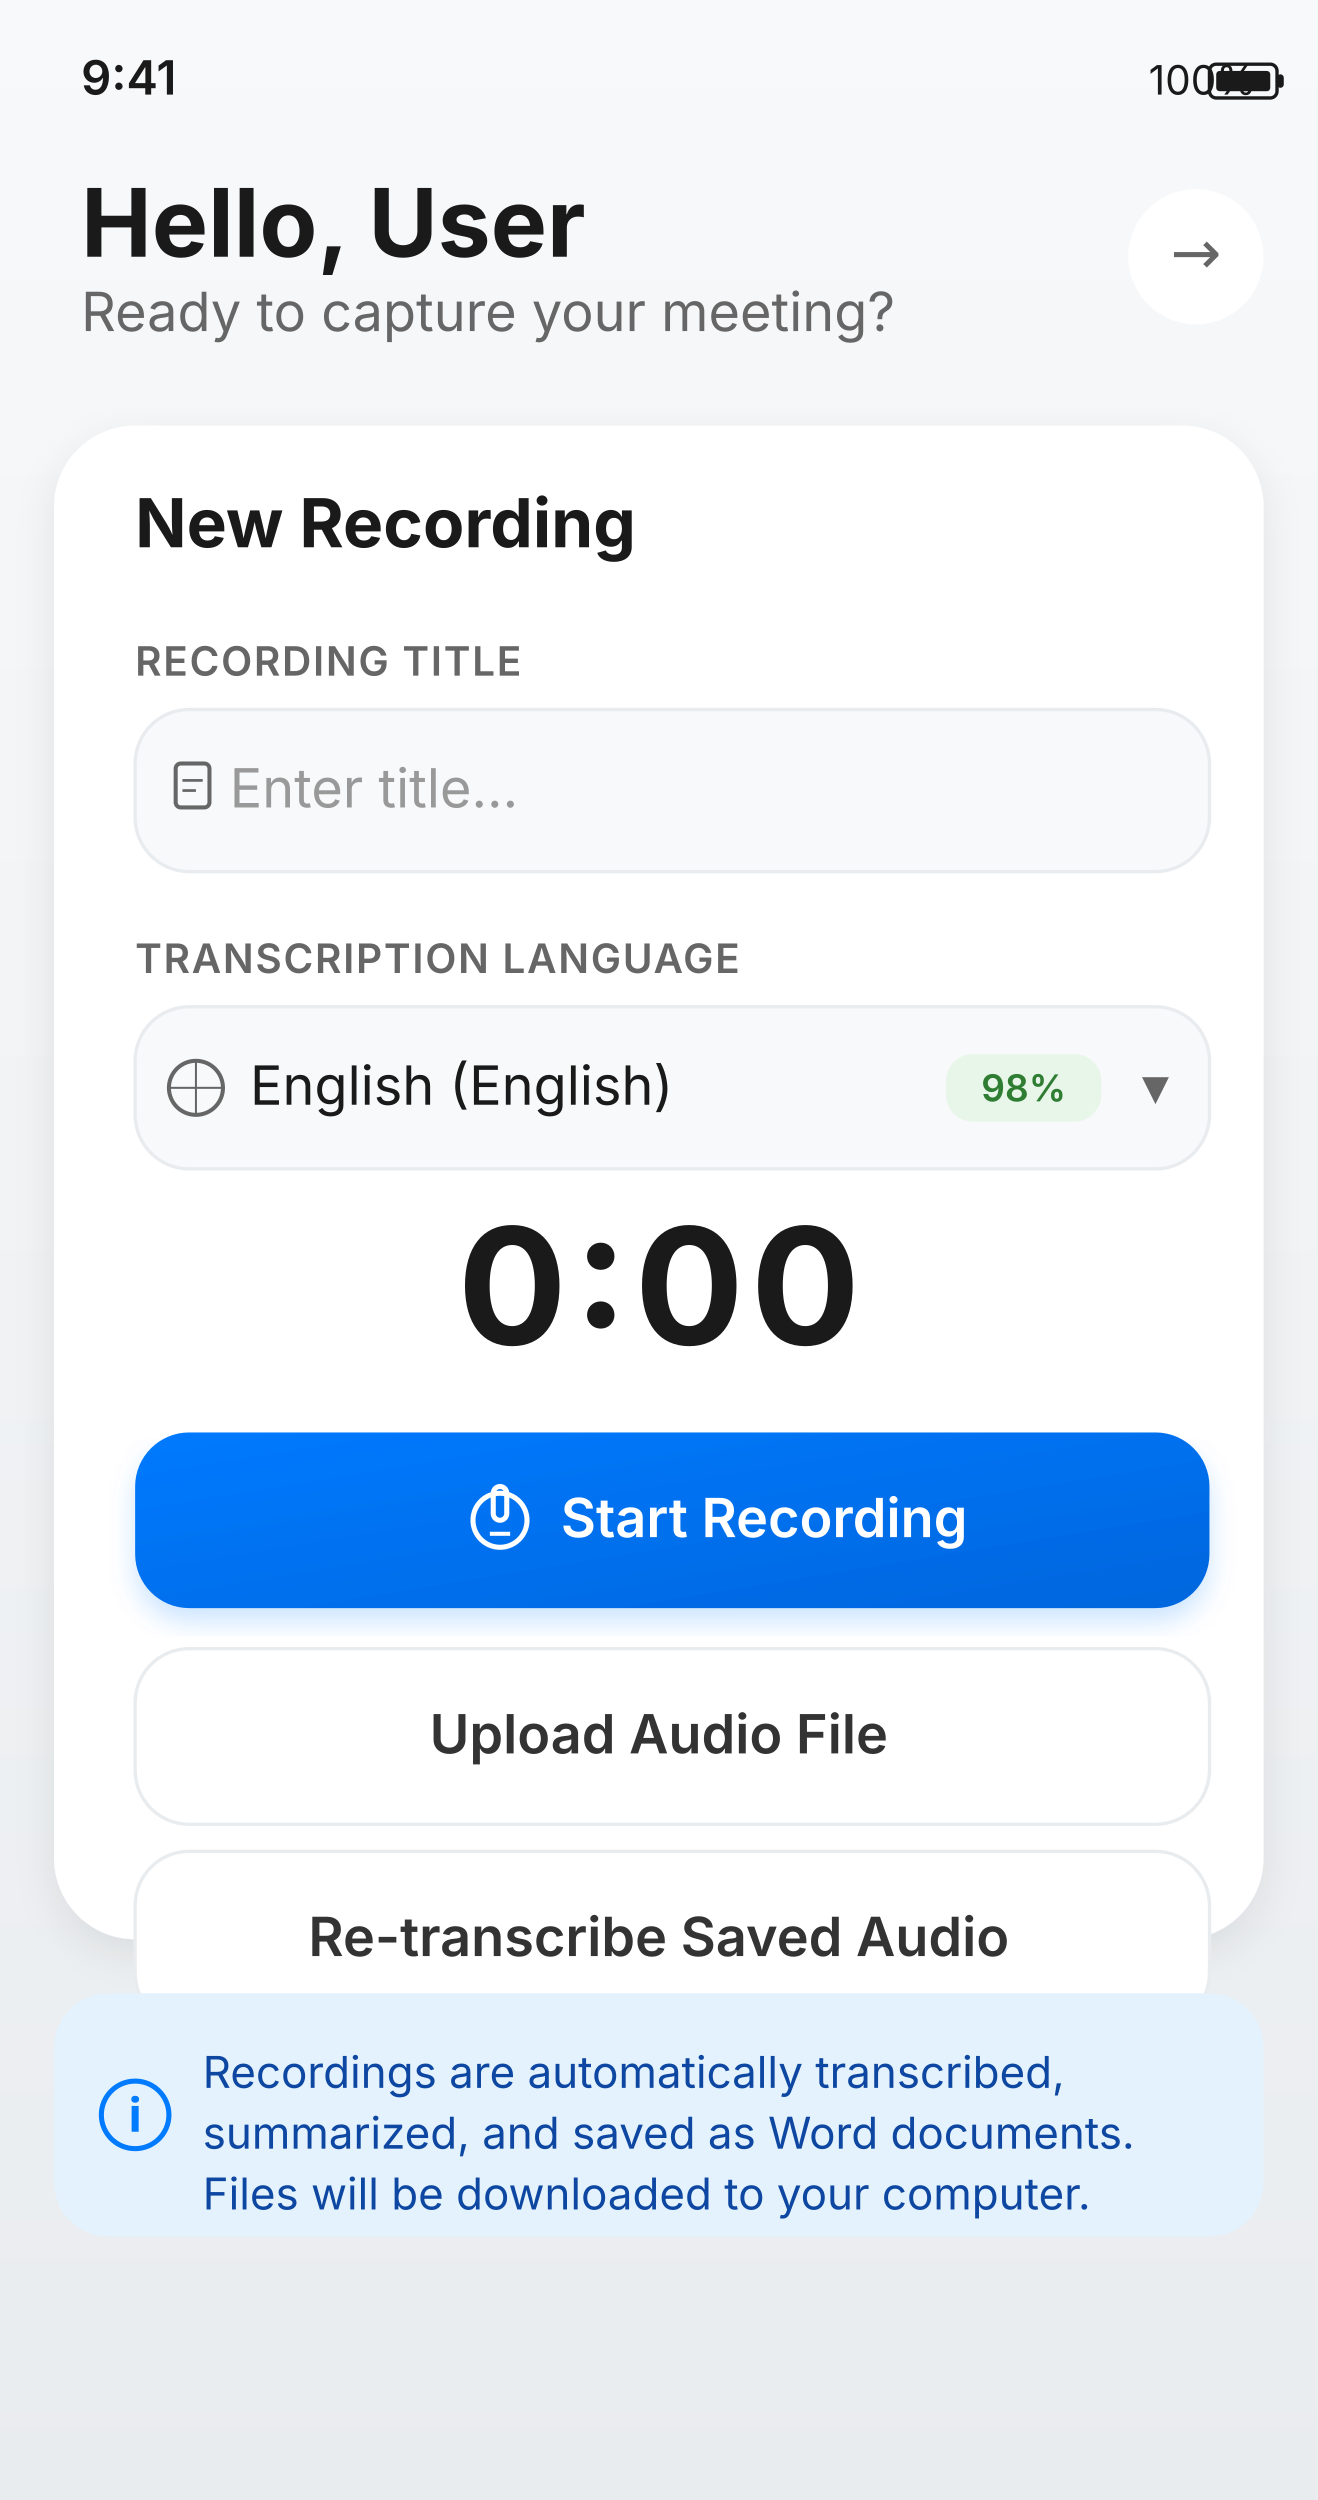
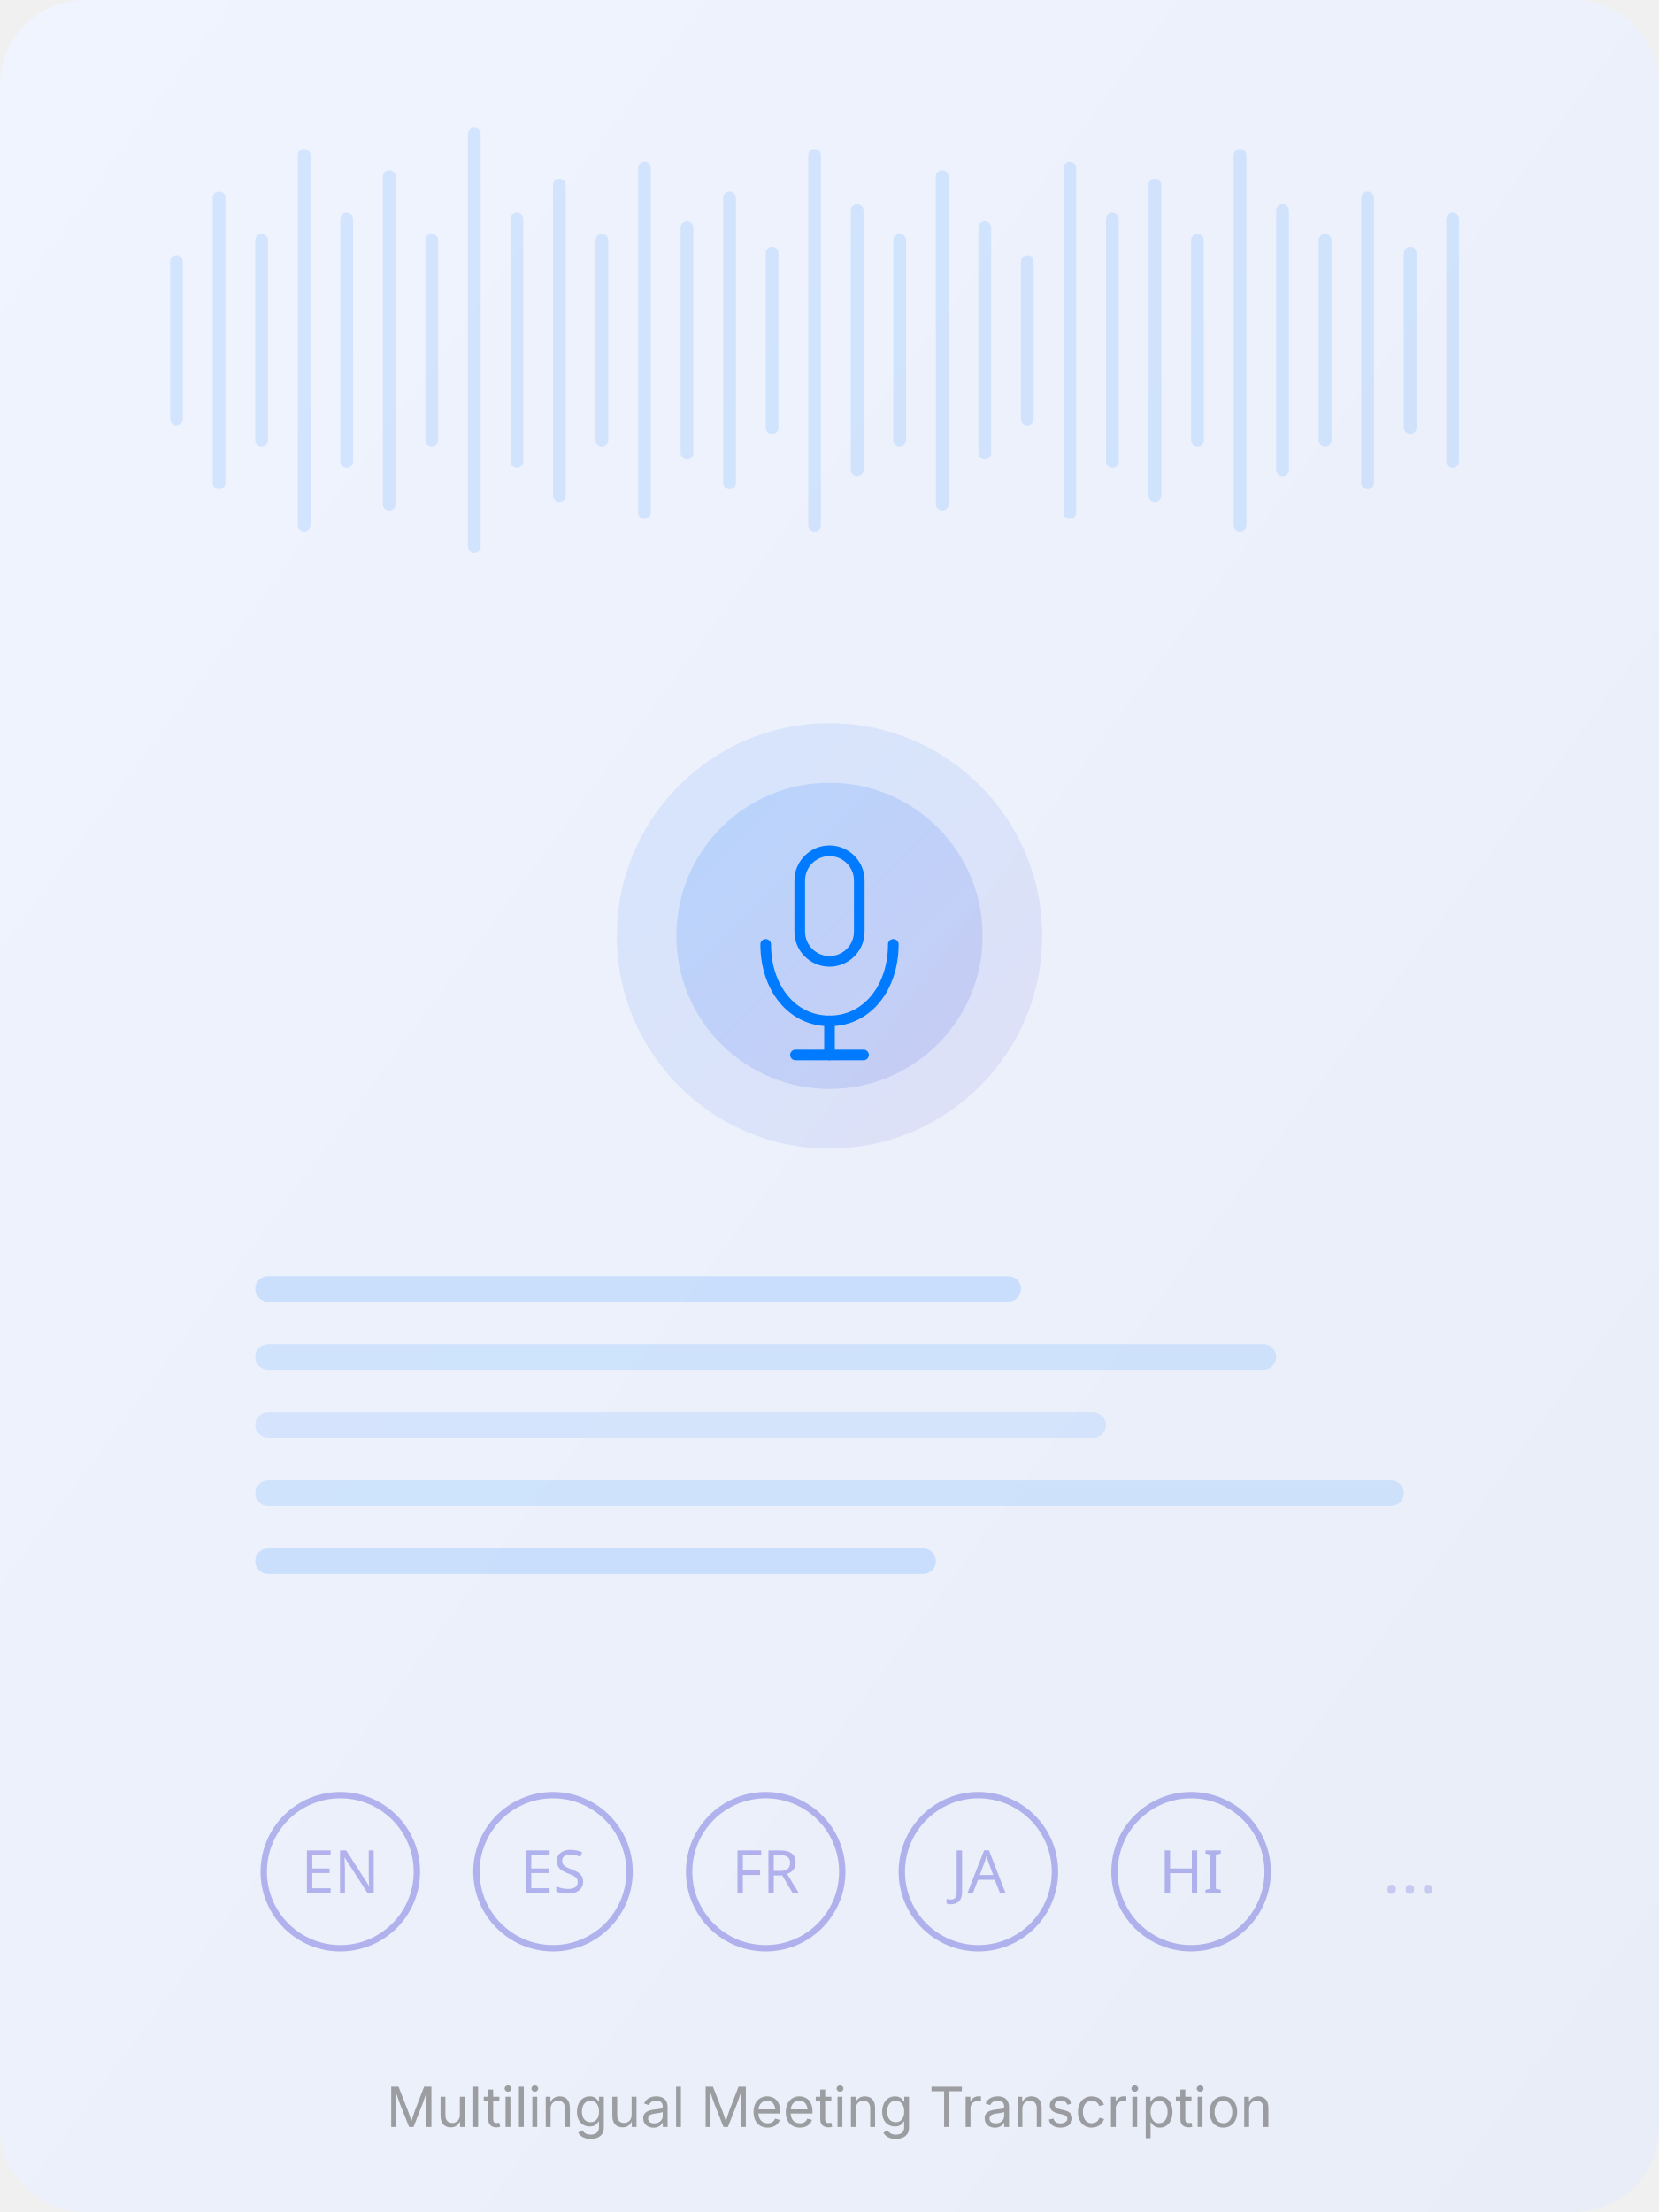
- <svg xmlns="http://www.w3.org/2000/svg" viewBox="0 0 390 740" fill="none">
+ <svg xmlns="http://www.w3.org/2000/svg" viewBox="0 0 390 520" fill="none">
  <defs>
-     <linearGradient id="bg" x1="0" y1="0" x2="0" y2="1">
-       <stop offset="0%" stop-color="#f8f9fa" />
-       <stop offset="100%" stop-color="#e9ecef" />
+     <linearGradient id="bg" x1="0" y1="0" x2="1" y2="1">
+       <stop offset="0%" stop-color="#f0f4ff" />
+       <stop offset="100%" stop-color="#e8edf8" />
    </linearGradient>
-     <linearGradient id="btnGrad" x1="0" y1="0" x2="1" y2="1">
+     <linearGradient id="accent" x1="0" y1="0" x2="1" y2="1">
      <stop offset="0%" stop-color="#007AFF" />
-       <stop offset="100%" stop-color="#0066DD" />
+       <stop offset="100%" stop-color="#5856D6" />
    </linearGradient>
-     <filter id="cardShadow" x="-4%" y="-2%" width="108%" height="108%">
-       <feDropShadow dx="0" dy="4" stdDeviation="6" flood-color="#000" flood-opacity="0.08" />
-     </filter>
-     <filter id="btnShadow" x="-4%" y="-4%" width="108%" height="120%">
-       <feDropShadow dx="0" dy="4" stdDeviation="4" flood-color="#007AFF" flood-opacity="0.2" />
-     </filter>
  </defs>
-   <rect width="390" height="740" rx="0" fill="url(#bg)" />
-   <text x="24" y="28" font-family="system-ui, -apple-system, sans-serif" font-size="14" font-weight="600" fill="#1a1a1a">9:41</text>
-   <text x="340" y="28" font-family="system-ui, -apple-system, sans-serif" font-size="12" fill="#1a1a1a">100%</text>
-   <rect x="358" y="19" width="20" height="10" rx="2" fill="none" stroke="#1a1a1a" stroke-width="1" />
-   <rect x="378" y="22" width="2" height="4" rx="1" fill="#1a1a1a" />
-   <rect x="360" y="21" width="16" height="6" rx="1" fill="#1a1a1a" />
-   <text x="24" y="76" font-family="system-ui, -apple-system, sans-serif" font-size="28" font-weight="700" fill="#1a1a1a">Hello, User</text>
-   <text x="24" y="98" font-family="system-ui, -apple-system, sans-serif" font-size="16" fill="#666">Ready to capture your meeting?</text>
-   <circle cx="354" cy="76" r="20" fill="#fff" />
-   <text x="354" y="81" font-family="system-ui, sans-serif" font-size="18" fill="#666" text-anchor="middle">→</text>
-   <rect x="16" y="126" width="358" height="448" rx="24" fill="#fff" filter="url(#cardShadow)" />
-   <text x="40" y="162" font-family="system-ui, -apple-system, sans-serif" font-size="20" font-weight="700" fill="#1a1a1a">New Recording</text>
-   <text x="40" y="200" font-family="system-ui, -apple-system, sans-serif" font-size="12" font-weight="600" fill="#666" letter-spacing="0.5">RECORDING TITLE</text>
-   <rect x="40" y="210" width="318" height="48" rx="16" fill="#f8f9fa" stroke="#e9ecef" stroke-width="1" />
-   <text x="68" y="239" font-family="system-ui, -apple-system, sans-serif" font-size="16" fill="#999">Enter title...</text>
-   <rect x="52" y="226" width="10" height="13" rx="1.5" fill="none" stroke="#666" stroke-width="1.2" />
-   <line x1="54" y1="231" x2="60" y2="231" stroke="#666" stroke-width="0.8" />
-   <line x1="54" y1="234" x2="58" y2="234" stroke="#666" stroke-width="0.8" />
-   <text x="40" y="288" font-family="system-ui, -apple-system, sans-serif" font-size="12" font-weight="600" fill="#666" letter-spacing="0.5">TRANSCRIPTION LANGUAGE</text>
-   <rect x="40" y="298" width="318" height="48" rx="16" fill="#f8f9fa" stroke="#e9ecef" stroke-width="1" />
-   <circle cx="58" cy="322" r="8" fill="none" stroke="#666" stroke-width="1.2" />
-   <line x1="50" y1="322" x2="66" y2="322" stroke="#666" stroke-width="0.6" />
-   <line x1="58" y1="314" x2="58" y2="330" stroke="#666" stroke-width="0.6" />
-   <text x="74" y="327" font-family="system-ui, -apple-system, sans-serif" font-size="16" fill="#1a1a1a">English (English)</text>
-   <rect x="280" y="312" width="46" height="20" rx="8" fill="#e8f5e9" />
-   <text x="303" y="326" font-family="system-ui, -apple-system, sans-serif" font-size="11" font-weight="600" fill="#2e7d32" text-anchor="middle">98%</text>
-   <text x="338" y="327" font-family="system-ui, sans-serif" font-size="16" fill="#666">▾</text>
-   <text x="195" y="398" font-family="system-ui, -apple-system, sans-serif" font-size="48" font-weight="700" fill="#1a1a1a" text-anchor="middle" letter-spacing="2">0:00</text>
-   <rect x="40" y="424" width="318" height="52" rx="16" fill="url(#btnGrad)" filter="url(#btnShadow)" />
-   <circle cx="148" cy="450" r="8" fill="none" stroke="#fff" stroke-width="1.5" />
-   <rect x="146" y="440" width="4" height="10" rx="2" fill="none" stroke="#fff" stroke-width="1.5" />
-   <line x1="145" y1="454" x2="151" y2="454" stroke="#fff" stroke-width="1.2" />
-   <text x="166" y="455" font-family="system-ui, -apple-system, sans-serif" font-size="16" font-weight="600" fill="#fff">Start Recording</text>
-   <rect x="40" y="488" width="318" height="52" rx="16" fill="#fff" stroke="#e9ecef" stroke-width="1" />
-   <text x="195" y="519" font-family="system-ui, -apple-system, sans-serif" font-size="16" font-weight="600" fill="#333" text-anchor="middle">Upload Audio File</text>
-   <rect x="40" y="548" width="318" height="52" rx="16" fill="#fff" stroke="#e9ecef" stroke-width="1" />
-   <text x="195" y="579" font-family="system-ui, -apple-system, sans-serif" font-size="16" font-weight="600" fill="#333" text-anchor="middle">Re-transcribe Saved Audio</text>
-   <rect x="16" y="590" width="358" height="72" rx="16" fill="#e3f2fd" />
-   <circle cx="40" cy="626" r="10" fill="none" stroke="#007AFF" stroke-width="1.5" />
-   <text x="40" y="631" font-family="system-ui, sans-serif" font-size="14" font-weight="700" fill="#007AFF" text-anchor="middle">i</text>
-   <text x="60" y="618" font-family="system-ui, -apple-system, sans-serif" font-size="13" fill="#0d47a1">Recordings are automatically transcribed,</text>
-   <text x="60" y="636" font-family="system-ui, -apple-system, sans-serif" font-size="13" fill="#0d47a1">summarized, and saved as Word documents.</text>
-   <text x="60" y="654" font-family="system-ui, -apple-system, sans-serif" font-size="13" fill="#0d47a1">Files will be downloaded to your computer.</text>
+   <rect width="390" height="520" rx="20" fill="url(#bg)" />
+   <g opacity="0.12">
+     <rect x="40" y="60" width="3" height="40" rx="1.5" fill="#007AFF" />
+     <rect x="50" y="45" width="3" height="70" rx="1.5" fill="#007AFF" />
+     <rect x="60" y="55" width="3" height="50" rx="1.5" fill="#007AFF" />
+     <rect x="70" y="35" width="3" height="90" rx="1.5" fill="#007AFF" />
+     <rect x="80" y="50" width="3" height="60" rx="1.5" fill="#007AFF" />
+     <rect x="90" y="40" width="3" height="80" rx="1.5" fill="#007AFF" />
+     <rect x="100" y="55" width="3" height="50" rx="1.5" fill="#007AFF" />
+     <rect x="110" y="30" width="3" height="100" rx="1.5" fill="#007AFF" />
+     <rect x="120" y="50" width="3" height="60" rx="1.5" fill="#007AFF" />
+     <rect x="130" y="42" width="3" height="76" rx="1.5" fill="#007AFF" />
+     <rect x="140" y="55" width="3" height="50" rx="1.5" fill="#007AFF" />
+     <rect x="150" y="38" width="3" height="84" rx="1.5" fill="#007AFF" />
+     <rect x="160" y="52" width="3" height="56" rx="1.5" fill="#007AFF" />
+     <rect x="170" y="45" width="3" height="70" rx="1.5" fill="#007AFF" />
+     <rect x="180" y="58" width="3" height="44" rx="1.5" fill="#007AFF" />
+     <rect x="190" y="35" width="3" height="90" rx="1.5" fill="#007AFF" />
+     <rect x="200" y="48" width="3" height="64" rx="1.5" fill="#007AFF" />
+     <rect x="210" y="55" width="3" height="50" rx="1.5" fill="#007AFF" />
+     <rect x="220" y="40" width="3" height="80" rx="1.5" fill="#007AFF" />
+     <rect x="230" y="52" width="3" height="56" rx="1.5" fill="#007AFF" />
+     <rect x="240" y="60" width="3" height="40" rx="1.5" fill="#007AFF" />
+     <rect x="250" y="38" width="3" height="84" rx="1.5" fill="#007AFF" />
+     <rect x="260" y="50" width="3" height="60" rx="1.5" fill="#007AFF" />
+     <rect x="270" y="42" width="3" height="76" rx="1.5" fill="#007AFF" />
+     <rect x="280" y="55" width="3" height="50" rx="1.5" fill="#007AFF" />
+     <rect x="290" y="35" width="3" height="90" rx="1.5" fill="#007AFF" />
+     <rect x="300" y="48" width="3" height="64" rx="1.5" fill="#007AFF" />
+     <rect x="310" y="55" width="3" height="50" rx="1.5" fill="#007AFF" />
+     <rect x="320" y="45" width="3" height="70" rx="1.5" fill="#007AFF" />
+     <rect x="330" y="58" width="3" height="44" rx="1.5" fill="#007AFF" />
+     <rect x="340" y="50" width="3" height="60" rx="1.5" fill="#007AFF" />
+   </g>
+   <circle cx="195" cy="220" r="50" fill="url(#accent)" opacity="0.1" />
+   <circle cx="195" cy="220" r="36" fill="url(#accent)" opacity="0.15" />
+   <rect x="188" y="200" width="14" height="26" rx="7" fill="none" stroke="#007AFF" stroke-width="2.5" />
+   <path d="M180 222 C180 232 186 240 195 240 C204 240 210 232 210 222" fill="none" stroke="#007AFF" stroke-width="2.5" stroke-linecap="round" />
+   <line x1="195" y1="240" x2="195" y2="248" stroke="#007AFF" stroke-width="2.5" stroke-linecap="round" />
+   <line x1="187" y1="248" x2="203" y2="248" stroke="#007AFF" stroke-width="2.5" stroke-linecap="round" />
+   <g opacity="0.5">
+     <rect x="60" y="300" width="180" height="6" rx="3" fill="#007AFF" opacity="0.3" />
+     <rect x="60" y="316" width="240" height="6" rx="3" fill="#007AFF" opacity="0.25" />
+     <rect x="60" y="332" width="200" height="6" rx="3" fill="#007AFF" opacity="0.2" />
+     <rect x="60" y="348" width="270" height="6" rx="3" fill="#007AFF" opacity="0.25" />
+     <rect x="60" y="364" width="160" height="6" rx="3" fill="#007AFF" opacity="0.3" />
+   </g>
+   <g opacity="0.4">
+     <circle cx="80" cy="440" r="18" fill="none" stroke="#5856D6" stroke-width="1.5" />
+     <text x="80" y="445" font-family="system-ui, sans-serif" font-size="14" fill="#5856D6" text-anchor="middle">EN</text>
+     <circle cx="130" cy="440" r="18" fill="none" stroke="#5856D6" stroke-width="1.5" />
+     <text x="130" y="445" font-family="system-ui, sans-serif" font-size="14" fill="#5856D6" text-anchor="middle">ES</text>
+     <circle cx="180" cy="440" r="18" fill="none" stroke="#5856D6" stroke-width="1.5" />
+     <text x="180" y="445" font-family="system-ui, sans-serif" font-size="14" fill="#5856D6" text-anchor="middle">FR</text>
+     <circle cx="230" cy="440" r="18" fill="none" stroke="#5856D6" stroke-width="1.5" />
+     <text x="230" y="445" font-family="system-ui, sans-serif" font-size="14" fill="#5856D6" text-anchor="middle">JA</text>
+     <circle cx="280" cy="440" r="18" fill="none" stroke="#5856D6" stroke-width="1.5" />
+     <text x="280" y="445" font-family="system-ui, sans-serif" font-size="14" fill="#5856D6" text-anchor="middle">HI</text>
+     <text x="325" y="445" font-family="system-ui, sans-serif" font-size="16" fill="#5856D6" opacity="0.6">...</text>
+   </g>
+   <text x="195" y="500" font-family="system-ui, -apple-system, sans-serif" font-size="13" fill="#666" text-anchor="middle" opacity="0.6">Multilingual Meeting Transcription</text>
</svg>
